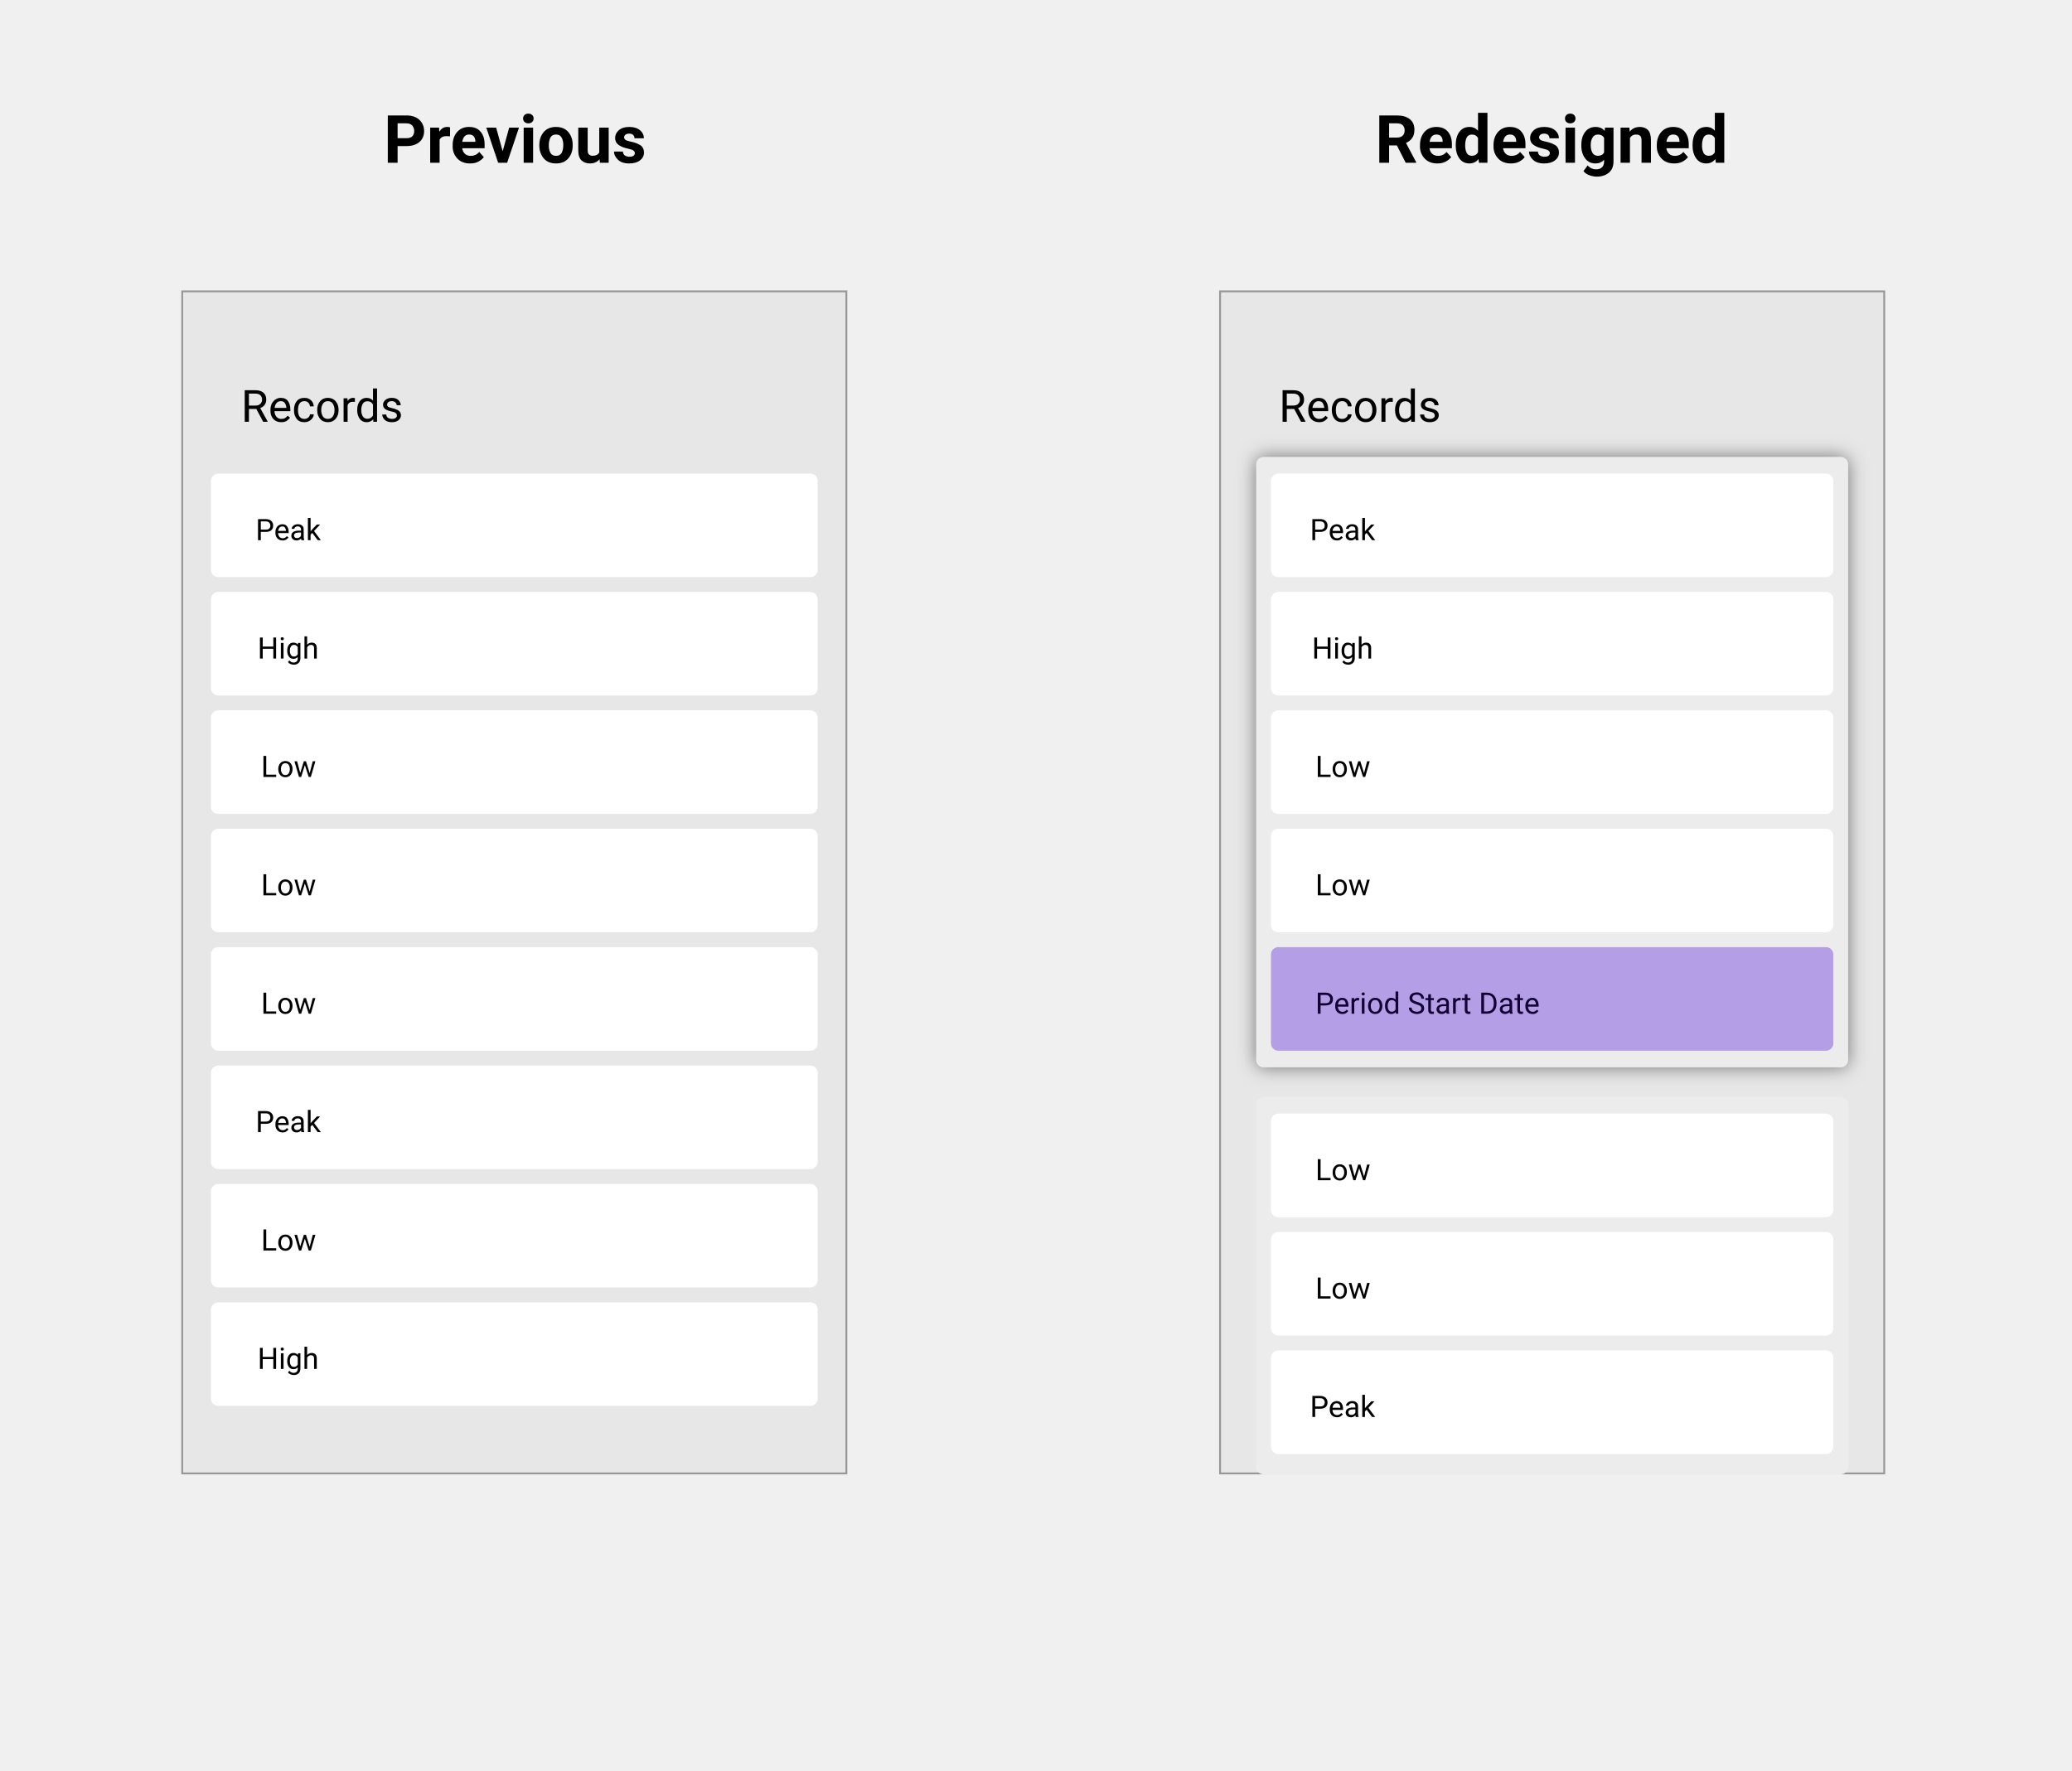
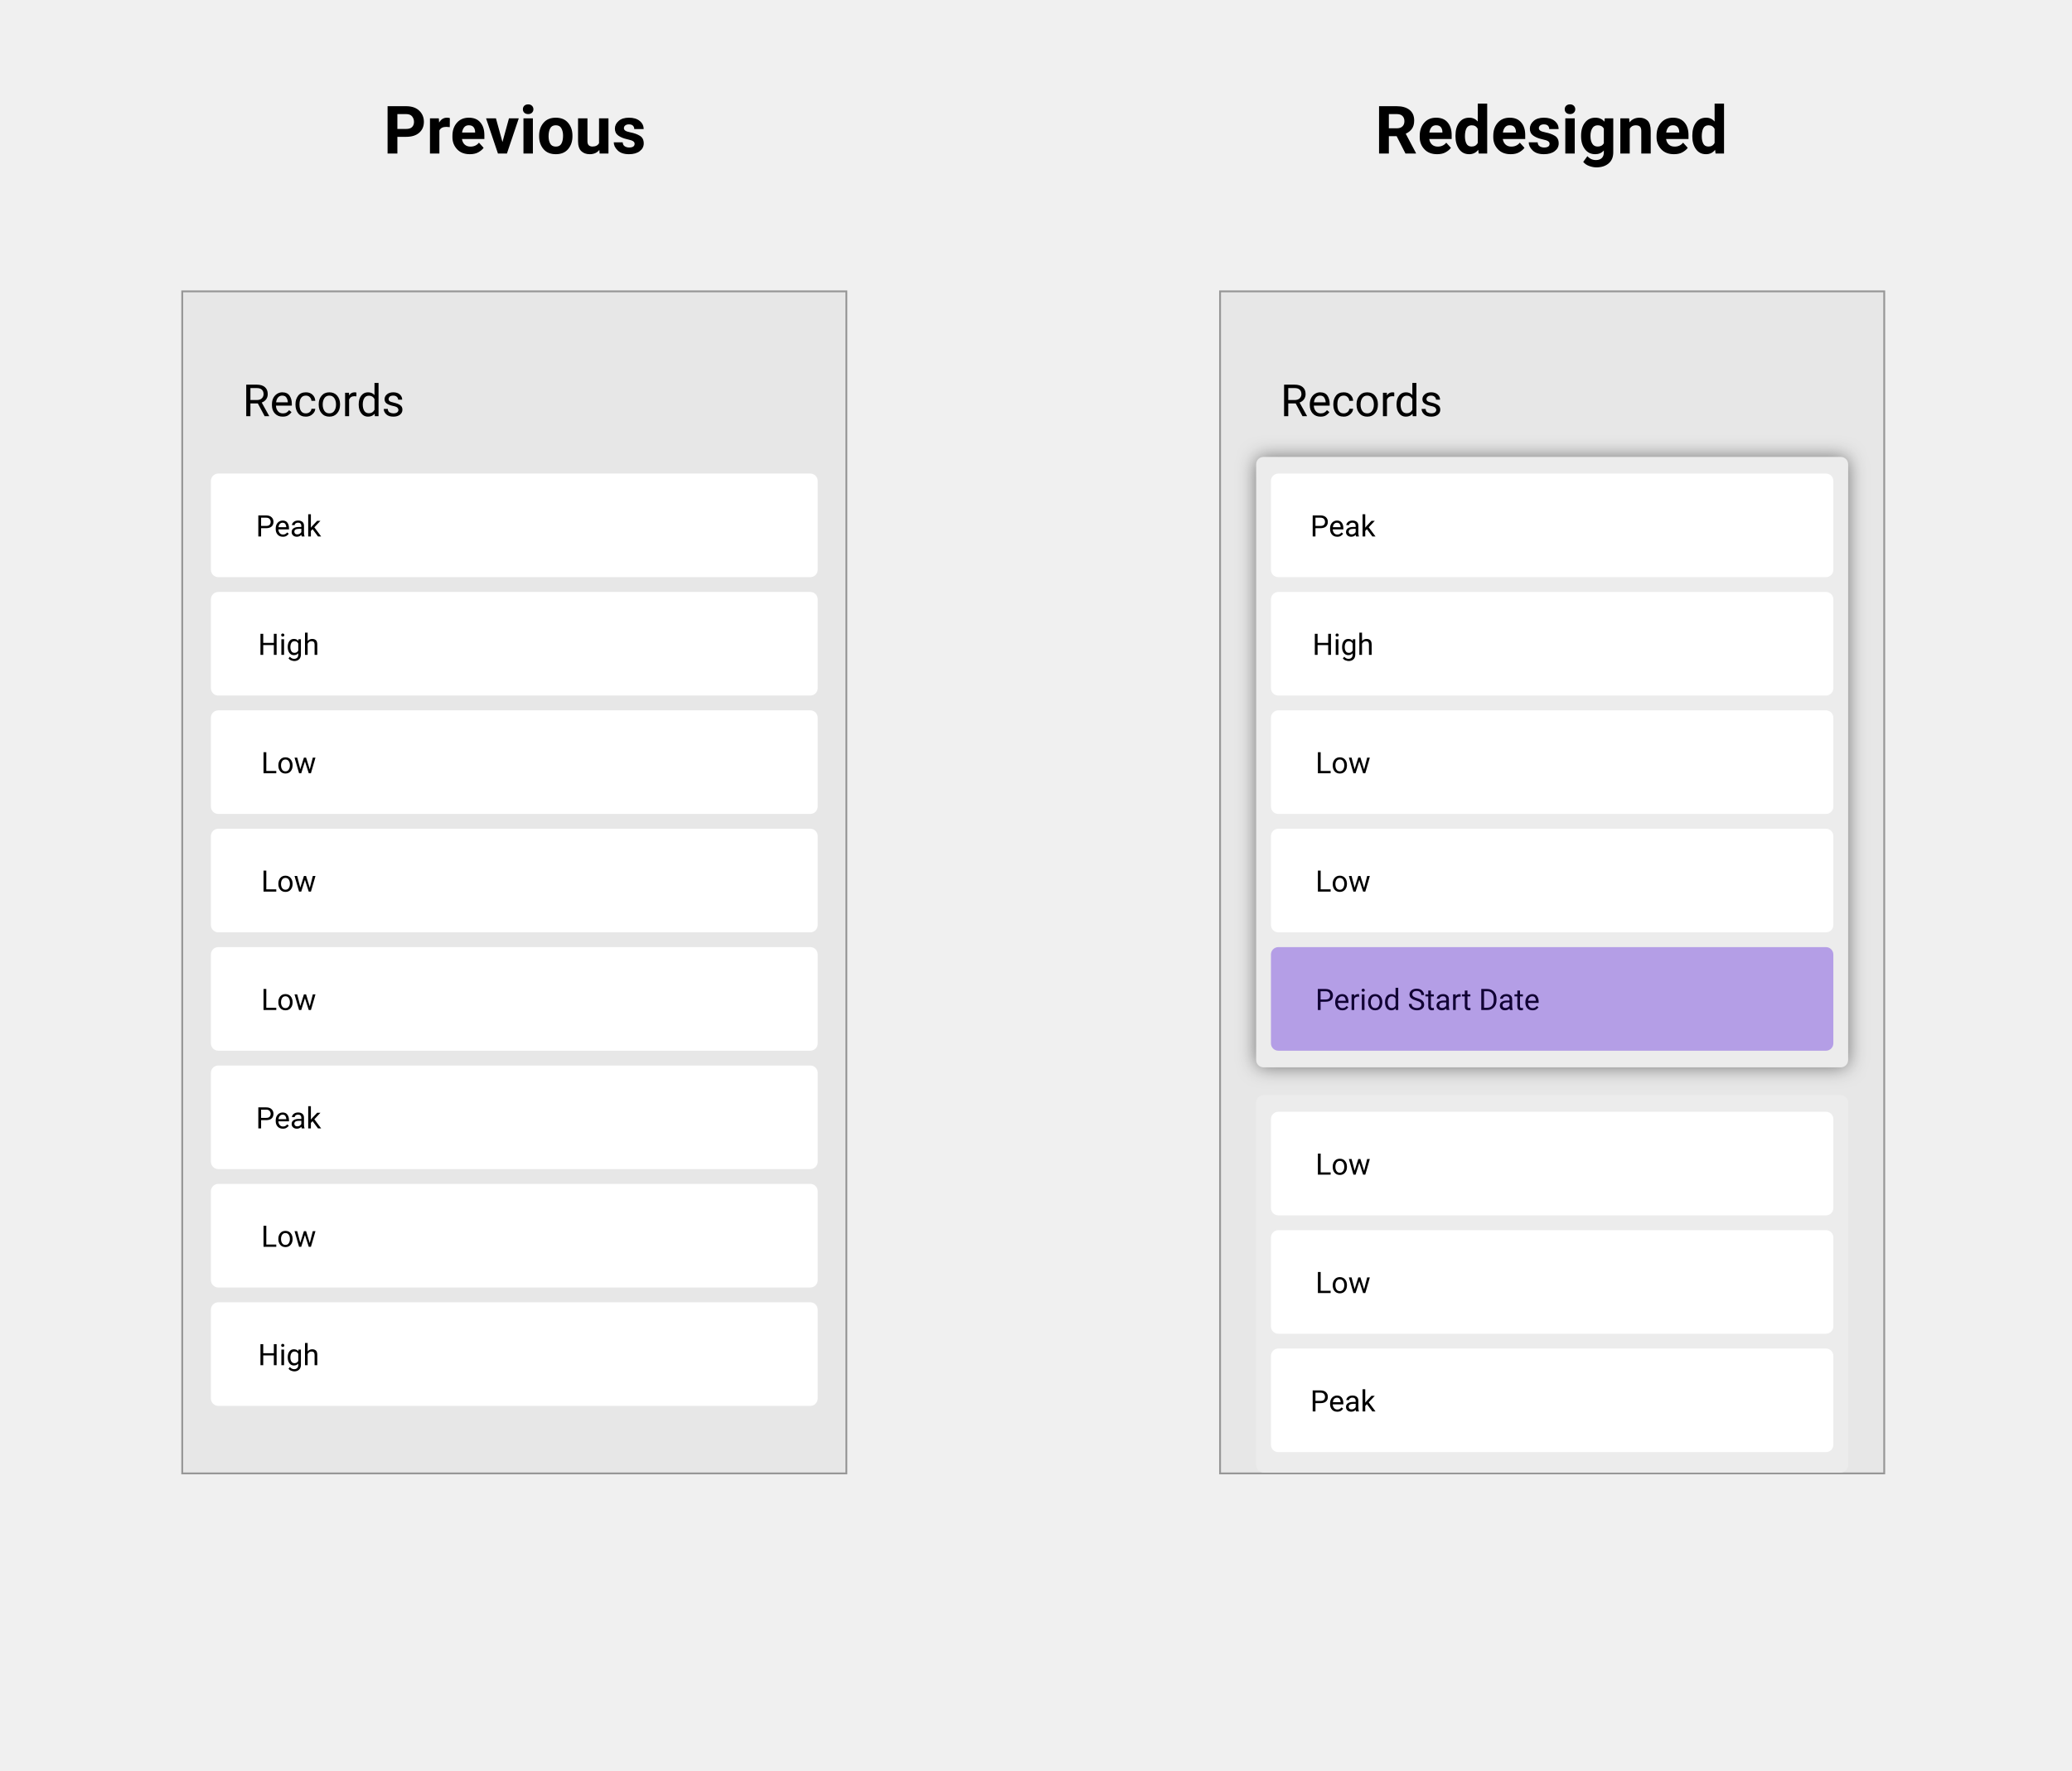
<svg xmlns="http://www.w3.org/2000/svg" xmlns:xlink="http://www.w3.org/1999/xlink" width="1120px" height="957px" viewBox="0 0 1120 957" version="1.1">
  <defs>
    <rect id="path-1" x="679" y="247" width="320" height="330" rx="4" />
    <filter x="-4.7%" y="-4.5%" width="109.4%" height="109.1%" filterUnits="objectBoundingBox" id="filter-2">
      <feOffset dx="0" dy="0" in="SourceAlpha" result="shadowOffsetOuter1" />
      <feGaussianBlur stdDeviation="5" in="shadowOffsetOuter1" result="shadowBlurOuter1" />
      <feColorMatrix values="0 0 0 0 0   0 0 0 0 0   0 0 0 0 0  0 0 0 0.5 0" type="matrix" in="shadowBlurOuter1" />
    </filter>
  </defs>
  <g id="Records" stroke="none" stroke-width="1" fill="none" fill-rule="evenodd">
    <rect id="Rectangle" stroke="#979797" fill="#E7E7E7" x="98.5" y="157.5" width="359" height="639" />
    <rect id="Rectangle-Copy" stroke="#979797" fill="#E7E7E7" x="659.5" y="157.5" width="359" height="639" />
    <g id="Rectangle-Copy-10">
      <use fill="black" fill-opacity="1" filter="url(#filter-2)" xlink:href="#path-1" />
      <use fill="#ECECEC" fill-rule="evenodd" xlink:href="#path-1" />
    </g>
-     <rect id="Rectangle-Copy-16" fill="#ECECEC" x="679" y="593" width="320" height="204" rx="4" />
+     <rect id="Rectangle-Copy-16" fill="#ECECEC" x="679" y="592" width="320" height="204" rx="4" />
    <g id="list-/-records" transform="translate(114, 256)">
      <rect id="Rectangle" fill="#FFFFFF" fill-rule="evenodd" x="0" y="0" width="328" height="56" rx="4" />
      <text id="Peak" font-family="Roboto-Regular, Roboto" font-size="16" font-weight="normal" fill="#000000">
-         <tspan x="24.145" y="36">Peak</tspan>
+         <tspan x="24.309" y="34">Peak</tspan>
      </text>
    </g>
    <g id="list-/-records" transform="translate(114, 512)">
      <rect id="Rectangle" fill="#FFFFFF" fill-rule="evenodd" x="0" y="0" width="328" height="56" rx="4" />
      <text id="Peak" font-family="Roboto-Regular, Roboto" font-size="16" font-weight="normal" fill="#000000">
-         <tspan x="27.078" y="36">Low</tspan>
+         <tspan x="27.121" y="34">Low</tspan>
      </text>
    </g>
    <g id="list-/-records" transform="translate(687, 256)">
      <rect id="Rectangle" fill="#FFFFFF" fill-rule="evenodd" x="0" y="0" width="304" height="56" rx="4" />
      <text id="Peak" font-family="Roboto-Regular, Roboto" font-size="16" font-weight="normal" fill="#000000">
-         <tspan x="21.071" y="36">Peak</tspan>
+         <tspan x="21.235" y="34">Peak</tspan>
      </text>
    </g>
-     <g id="list-/-records" transform="translate(687, 602)">
+     <g id="list-/-records" transform="translate(687, 601)">
      <rect id="Rectangle" fill="#FFFFFF" fill-rule="evenodd" x="0" y="0" width="304" height="56" rx="4" />
      <text id="Peak" font-family="Roboto-Regular, Roboto" font-size="16" font-weight="normal" fill="#000000">
-         <tspan x="24.005" y="36">Low</tspan>
+         <tspan x="24.048" y="34">Low</tspan>
      </text>
    </g>
    <g id="list-/-records" transform="translate(114, 320)">
      <rect id="Rectangle" fill="#FFFFFF" fill-rule="evenodd" x="0" y="0" width="328" height="56" rx="4" />
      <text id="Peak" font-family="Roboto-Regular, Roboto" font-size="16" font-weight="normal" fill="#000000">
-         <tspan x="25.184" y="36">High</tspan>
+         <tspan x="25.461" y="34">High</tspan>
      </text>
    </g>
    <g id="list-/-records" transform="translate(114, 576)">
      <rect id="Rectangle" fill="#FFFFFF" fill-rule="evenodd" x="0" y="0" width="328" height="56" rx="4" />
      <text id="Peak" font-family="Roboto-Regular, Roboto" font-size="16" font-weight="normal" fill="#000000">
-         <tspan x="24.145" y="36">Peak</tspan>
+         <tspan x="24.309" y="34">Peak</tspan>
      </text>
    </g>
    <g id="list-/-records" transform="translate(687, 320)">
      <rect id="Rectangle" fill="#FFFFFF" fill-rule="evenodd" x="0" y="0" width="304" height="56" rx="4" />
      <text id="Peak" font-family="Roboto-Regular, Roboto" font-size="16" font-weight="normal" fill="#000000">
-         <tspan x="22.11" y="36">High</tspan>
+         <tspan x="22.388" y="34">High</tspan>
      </text>
    </g>
-     <g id="list-/-records" transform="translate(687, 666)">
+     <g id="list-/-records" transform="translate(687, 665)">
      <rect id="Rectangle" fill="#FFFFFF" fill-rule="evenodd" x="0" y="0" width="304" height="56" rx="4" />
      <text id="Peak" font-family="Roboto-Regular, Roboto" font-size="16" font-weight="normal" fill="#000000">
-         <tspan x="24.005" y="36">Low</tspan>
+         <tspan x="24.048" y="34">Low</tspan>
      </text>
    </g>
    <g id="list-/-records" transform="translate(114, 384)">
      <rect id="Rectangle" fill="#FFFFFF" fill-rule="evenodd" x="0" y="0" width="328" height="56" rx="4" />
      <text id="Peak" font-family="Roboto-Regular, Roboto" font-size="16" font-weight="normal" fill="#000000">
-         <tspan x="27.078" y="36">Low</tspan>
+         <tspan x="27.121" y="34">Low</tspan>
      </text>
    </g>
    <g id="list-/-records" transform="translate(114, 640)">
      <rect id="Rectangle" fill="#FFFFFF" fill-rule="evenodd" x="0" y="0" width="328" height="56" rx="4" />
      <text id="Peak" font-family="Roboto-Regular, Roboto" font-size="16" font-weight="normal" fill="#000000">
-         <tspan x="27.078" y="36">Low</tspan>
+         <tspan x="27.121" y="34">Low</tspan>
      </text>
    </g>
    <g id="list-/-records" transform="translate(687, 384)">
      <rect id="Rectangle" fill="#FFFFFF" fill-rule="evenodd" x="0" y="0" width="304" height="56" rx="4" />
      <text id="Peak" font-family="Roboto-Regular, Roboto" font-size="16" font-weight="normal" fill="#000000">
-         <tspan x="24.005" y="36">Low</tspan>
+         <tspan x="24.048" y="34">Low</tspan>
      </text>
    </g>
-     <g id="list-/-records" transform="translate(687, 730)">
+     <g id="list-/-records" transform="translate(687, 729)">
      <rect id="Rectangle" fill="#FFFFFF" fill-rule="evenodd" x="0" y="0" width="304" height="56" rx="4" />
      <text id="Peak" font-family="Roboto-Regular, Roboto" font-size="16" font-weight="normal" fill="#000000">
-         <tspan x="21.071" y="36">Peak</tspan>
+         <tspan x="21.235" y="34">Peak</tspan>
      </text>
    </g>
    <g id="list-/-records" transform="translate(114, 448)">
      <rect id="Rectangle" fill="#FFFFFF" fill-rule="evenodd" x="0" y="0" width="328" height="56" rx="4" />
      <text id="Peak" font-family="Roboto-Regular, Roboto" font-size="16" font-weight="normal" fill="#000000">
-         <tspan x="27.078" y="36">Low</tspan>
+         <tspan x="27.121" y="34">Low</tspan>
      </text>
    </g>
    <g id="list-/-records" transform="translate(114, 704)">
      <rect id="Rectangle" fill="#FFFFFF" fill-rule="evenodd" x="0" y="0" width="328" height="56" rx="4" />
      <text id="Peak" font-family="Roboto-Regular, Roboto" font-size="16" font-weight="normal" fill="#000000">
-         <tspan x="25.184" y="36">High</tspan>
+         <tspan x="25.461" y="34">High</tspan>
      </text>
    </g>
    <g id="list-/-records" transform="translate(687, 448)">
      <rect id="Rectangle" fill="#FFFFFF" fill-rule="evenodd" x="0" y="0" width="304" height="56" rx="4" />
      <text id="Peak" font-family="Roboto-Regular, Roboto" font-size="16" font-weight="normal" fill="#000000">
-         <tspan x="24.005" y="36">Low</tspan>
+         <tspan x="24.048" y="34">Low</tspan>
      </text>
    </g>
    <rect id="Rectangle-Copy-11" fill="#B49EE6" x="687" y="512" width="304" height="56" rx="4" />
    <text font-family="Roboto-Regular, Roboto" font-size="24" font-weight="normal" fill="#000000">
-       <tspan x="130.305" y="228">Records</tspan>
+       <tspan x="131.113" y="225">Records</tspan>
    </text>
    <text id="Records-Copy" font-family="Roboto-Regular, Roboto" font-size="24" font-weight="normal" fill="#000000">
-       <tspan x="691.305" y="228">Records</tspan>
+       <tspan x="692.113" y="225">Records</tspan>
    </text>
    <text id="Period-Start-Date" font-family="Roboto-Regular, Roboto" font-size="16" font-weight="normal" fill="#100033">
-       <tspan x="711" y="548">Period Start Date</tspan>
+       <tspan x="711" y="546">Period Start Date</tspan>
    </text>
    <text id="Previous" font-family="Roboto-Bold, Roboto" font-size="36" font-weight="bold" fill="#000000">
-       <tspan x="207.344" y="88">Previous</tspan>
+       <tspan x="207.221" y="83">Previous</tspan>
    </text>
    <text id="Redesigned" font-family="Roboto-Bold, Roboto" font-size="36" font-weight="bold" fill="#000000">
-       <tspan x="743.288" y="88">Redesigned</tspan>
+       <tspan x="743.156" y="83">Redesigned</tspan>
    </text>
  </g>
</svg>
